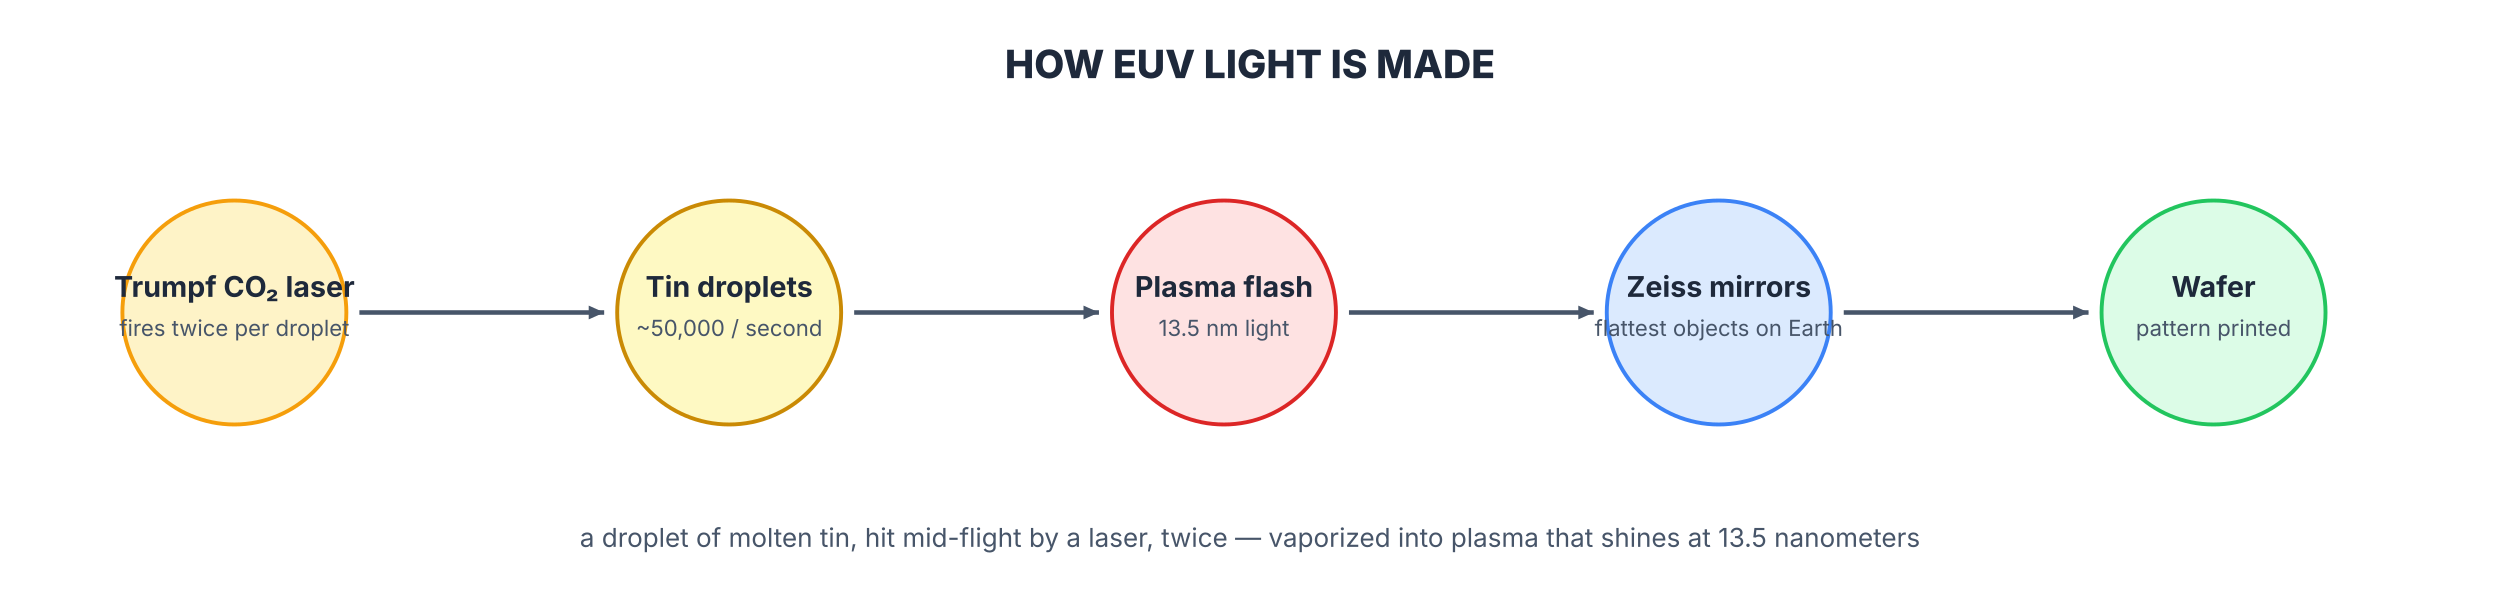
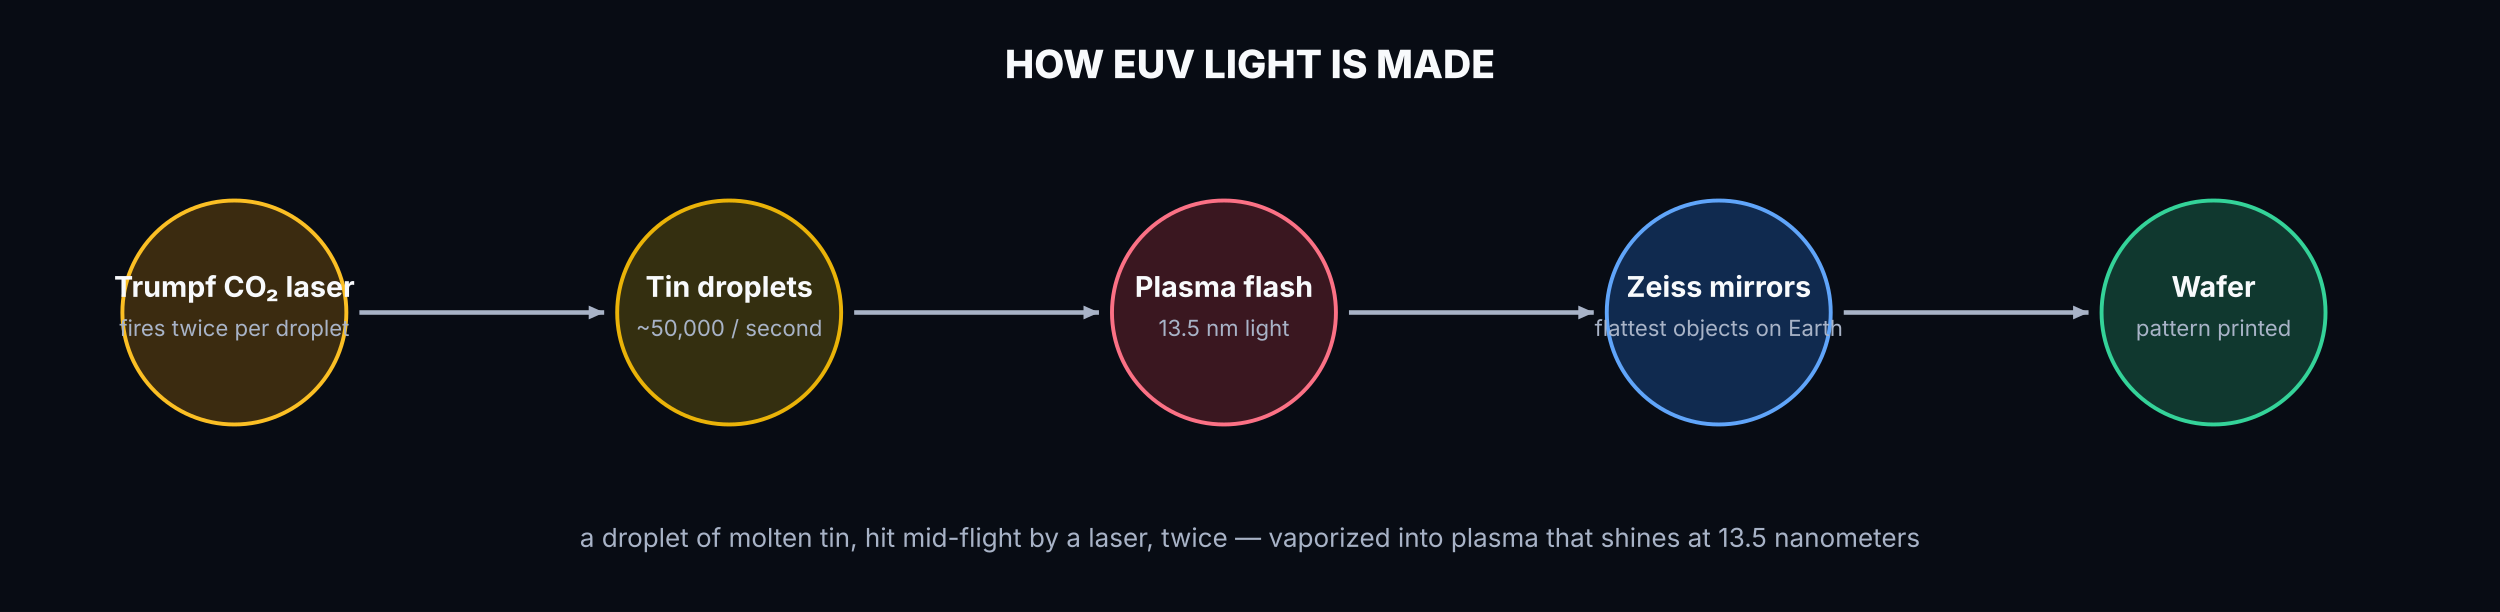
<svg xmlns="http://www.w3.org/2000/svg" viewBox="0 0 1920 470" font-family="Inter, -apple-system, sans-serif">
-   <rect width="1920" height="470" fill="#ffffff" />
-   <text x="960" y="60" text-anchor="middle" font-size="30" font-weight="800" fill="#1e293b">HOW EUV LIGHT IS MADE</text>
-   <circle cx="180" cy="240" r="86" fill="#fef3c7" stroke="#f59e0b" stroke-width="3" />
-   <text x="180" y="228" text-anchor="middle" font-size="22" font-weight="700" fill="#1e293b">Trumpf CO₂ laser</text>
-   <text x="180" y="258" text-anchor="middle" font-size="17" fill="#475569">fires twice per droplet</text>
-   <line x1="276" y1="240" x2="464" y2="240" stroke="#475569" stroke-width="3.5" />
-   <polygon points="464,240 452.13,245.301 452.13,234.699" fill="#475569" />
-   <circle cx="560" cy="240" r="86" fill="#fef9c3" stroke="#ca8a04" stroke-width="3" />
-   <text x="560" y="228" text-anchor="middle" font-size="22" font-weight="700" fill="#1e293b">Tin droplets</text>
-   <text x="560" y="258" text-anchor="middle" font-size="17" fill="#475569">~50,000 / second</text>
-   <line x1="656" y1="240" x2="844" y2="240" stroke="#475569" stroke-width="3.5" />
-   <polygon points="844,240 832.13,245.301 832.13,234.699" fill="#475569" />
-   <circle cx="940" cy="240" r="86" fill="#fee2e2" stroke="#dc2626" stroke-width="3" />
-   <text x="940" y="228" text-anchor="middle" font-size="22" font-weight="700" fill="#1e293b">Plasma flash</text>
-   <text x="940" y="258" text-anchor="middle" font-size="17" fill="#475569">13.5 nm light</text>
-   <line x1="1036" y1="240" x2="1224" y2="240" stroke="#475569" stroke-width="3.5" />
-   <polygon points="1224,240 1212.13,245.301 1212.13,234.699" fill="#475569" />
-   <circle cx="1320" cy="240" r="86" fill="#dbeafe" stroke="#3b82f6" stroke-width="3" />
-   <text x="1320" y="228" text-anchor="middle" font-size="22" font-weight="700" fill="#1e293b">Zeiss mirrors</text>
-   <text x="1320" y="258" text-anchor="middle" font-size="17" fill="#475569">flattest objects on Earth</text>
-   <line x1="1416" y1="240" x2="1604" y2="240" stroke="#475569" stroke-width="3.5" />
-   <polygon points="1604,240 1592.13,245.301 1592.13,234.699" fill="#475569" />
-   <circle cx="1700" cy="240" r="86" fill="#dcfce7" stroke="#22c55e" stroke-width="3" />
-   <text x="1700" y="228" text-anchor="middle" font-size="22" font-weight="700" fill="#1e293b">Wafer</text>
-   <text x="1700" y="258" text-anchor="middle" font-size="17" fill="#475569">pattern printed</text>
-   <text x="960" y="420" text-anchor="middle" font-size="20" fill="#475569">a droplet of molten tin, hit mid-flight by a laser, twice — vaporized into plasma that shines at 13.5 nanometers</text>
+   <rect width="1920" height="470" fill="#080c14" />
+   <text x="960" y="60" text-anchor="middle" font-size="30" font-weight="800" fill="#f8fafc">HOW EUV LIGHT IS MADE</text>
+   <circle cx="180" cy="240" r="86" fill="#3b2b10" stroke="#fbbf24" stroke-width="3" />
+   <text x="180" y="228" text-anchor="middle" font-size="22" font-weight="700" fill="#f8fafc">Trumpf CO₂ laser</text>
+   <text x="180" y="258" text-anchor="middle" font-size="17" fill="#a8b3c7">fires twice per droplet</text>
+   <line x1="276" y1="240" x2="464" y2="240" stroke="#a8b3c7" stroke-width="3.5" />
+   <polygon points="464,240 452.13,245.301 452.13,234.699" fill="#a8b3c7" />
+   <circle cx="560" cy="240" r="86" fill="#342f10" stroke="#eab308" stroke-width="3" />
+   <text x="560" y="228" text-anchor="middle" font-size="22" font-weight="700" fill="#f8fafc">Tin droplets</text>
+   <text x="560" y="258" text-anchor="middle" font-size="17" fill="#a8b3c7">~50,000 / second</text>
+   <line x1="656" y1="240" x2="844" y2="240" stroke="#a8b3c7" stroke-width="3.5" />
+   <polygon points="844,240 832.13,245.301 832.13,234.699" fill="#a8b3c7" />
+   <circle cx="940" cy="240" r="86" fill="#3a1720" stroke="#fb7185" stroke-width="3" />
+   <text x="940" y="228" text-anchor="middle" font-size="22" font-weight="700" fill="#f8fafc">Plasma flash</text>
+   <text x="940" y="258" text-anchor="middle" font-size="17" fill="#a8b3c7">13.5 nm light</text>
+   <line x1="1036" y1="240" x2="1224" y2="240" stroke="#a8b3c7" stroke-width="3.5" />
+   <polygon points="1224,240 1212.13,245.301 1212.13,234.699" fill="#a8b3c7" />
+   <circle cx="1320" cy="240" r="86" fill="#102a4f" stroke="#60a5fa" stroke-width="3" />
+   <text x="1320" y="228" text-anchor="middle" font-size="22" font-weight="700" fill="#f8fafc">Zeiss mirrors</text>
+   <text x="1320" y="258" text-anchor="middle" font-size="17" fill="#a8b3c7">flattest objects on Earth</text>
+   <line x1="1416" y1="240" x2="1604" y2="240" stroke="#a8b3c7" stroke-width="3.5" />
+   <polygon points="1604,240 1592.13,245.301 1592.13,234.699" fill="#a8b3c7" />
+   <circle cx="1700" cy="240" r="86" fill="#10382f" stroke="#34d399" stroke-width="3" />
+   <text x="1700" y="228" text-anchor="middle" font-size="22" font-weight="700" fill="#f8fafc">Wafer</text>
+   <text x="1700" y="258" text-anchor="middle" font-size="17" fill="#a8b3c7">pattern printed</text>
+   <text x="960" y="420" text-anchor="middle" font-size="20" fill="#a8b3c7">a droplet of molten tin, hit mid-flight by a laser, twice — vaporized into plasma that shines at 13.5 nanometers</text>
</svg>
